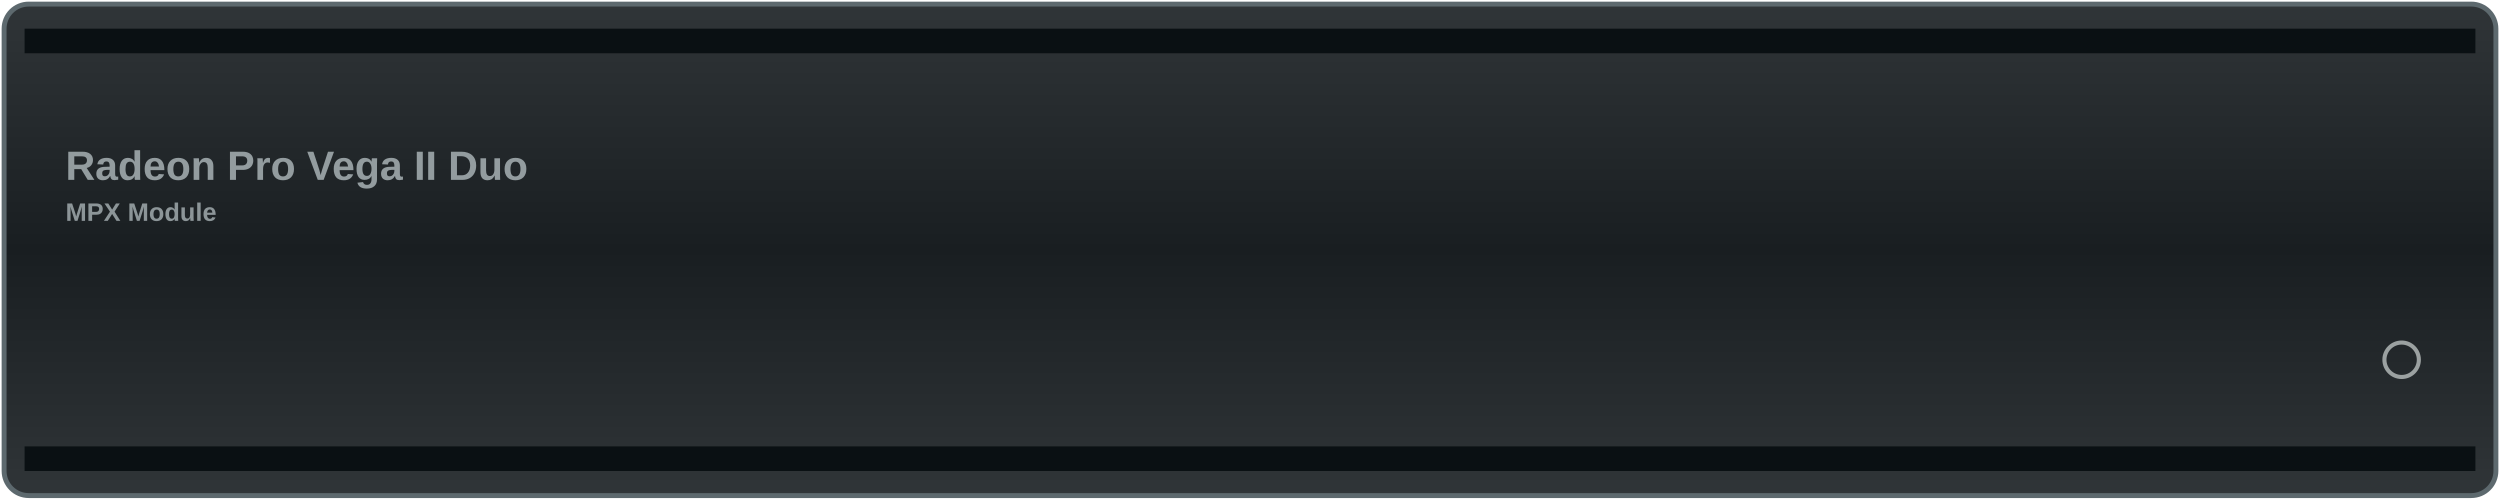
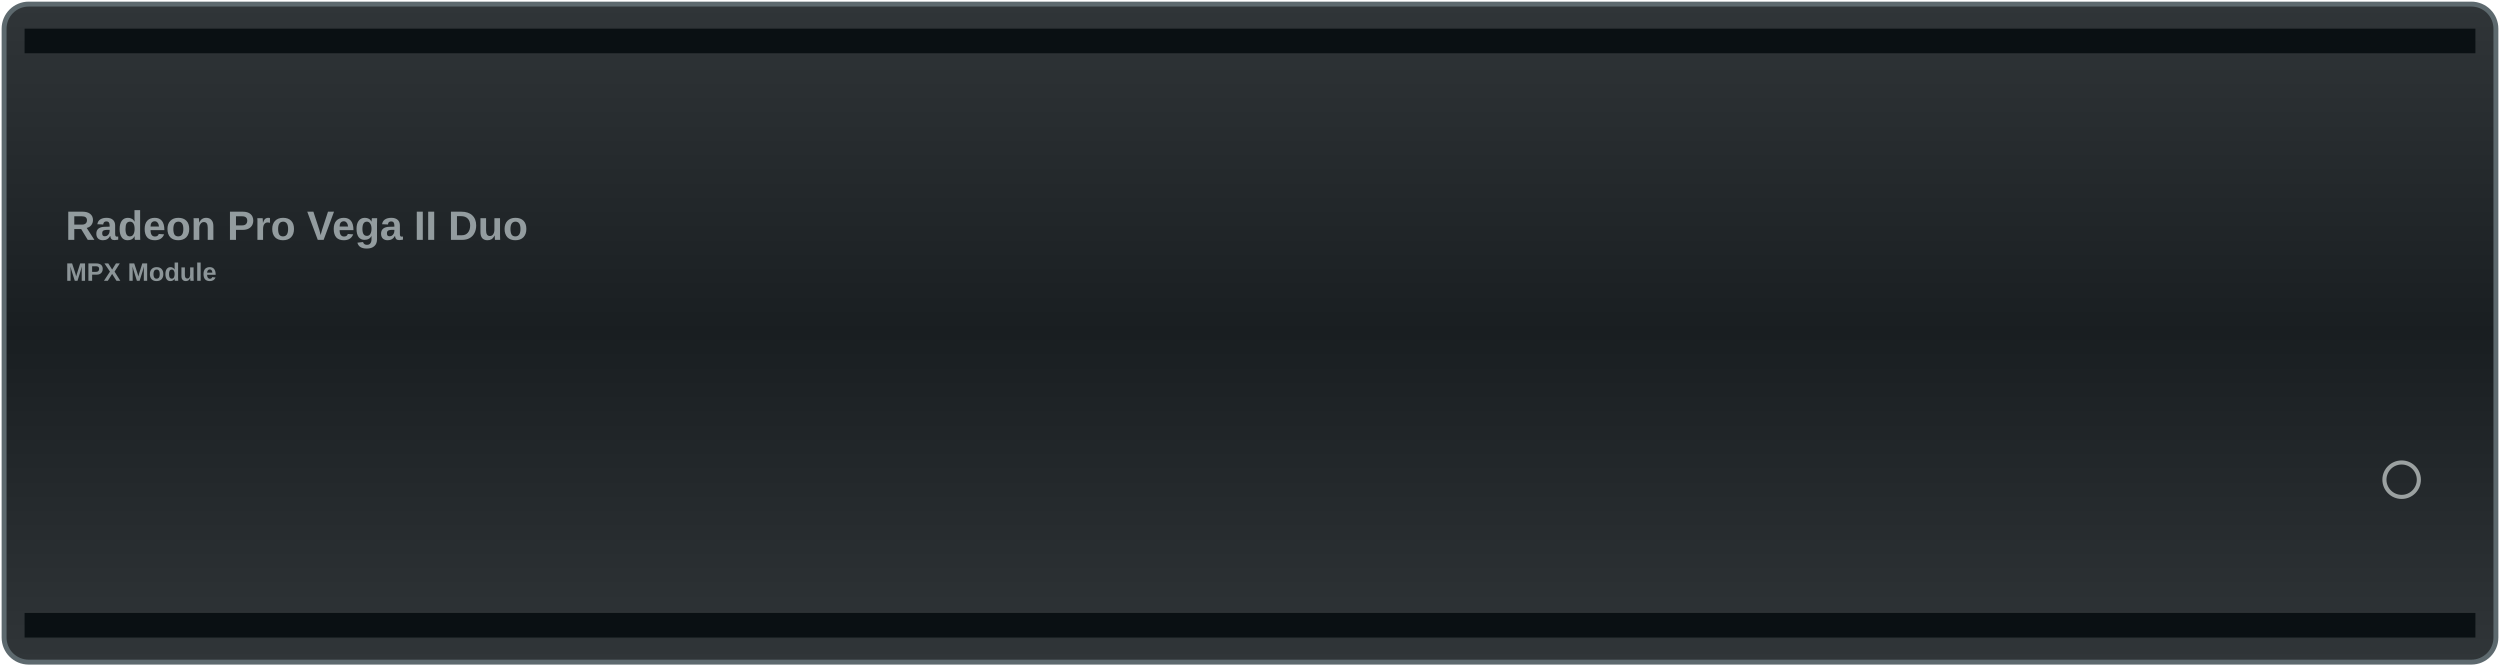
- <svg xmlns="http://www.w3.org/2000/svg" viewBox="0 0 305 60.96" role="img" aria-label="Radeon Pro Vega II Duo installed side">
+ <svg xmlns="http://www.w3.org/2000/svg" viewBox="0 0 305 81.28" role="img" aria-label="Radeon Pro Vega II Duo installed side">
  <defs>
    <linearGradient id="shell" x2="0" y2="1">
      <stop stop-color="#303538" />
      <stop offset=".5" stop-color="#191e21" />
      <stop offset="1" stop-color="#303538" />
    </linearGradient>
    <linearGradient id="metal" x2="0" y2="1">
      <stop stop-color="#474d51" />
      <stop offset=".4" stop-color="#303538" />
      <stop offset="1" stop-color="#474d51" />
    </linearGradient>
  </defs>
-   <rect x="0.5" y="0.5" width="304" height="59.96" rx="3" fill="url(#shell)" stroke="#5d696e" stroke-width="0.6" />
-   <path d="M3 5H302 M3 55.96H302" fill="none" stroke="#0a1013" stroke-width="3" stroke-linejoin="round" />
-   <text x="8" y="21.946" fill="#939c9f" font-family="Arial,Helvetica,sans-serif" font-size="5" font-weight="600" text-anchor="start">Radeon Pro Vega II Duo</text>
-   <text x="8" y="26.946" fill="#8c9598" font-family="Arial,Helvetica,sans-serif" font-size="3.1" font-weight="600" text-anchor="start">MPX Module</text>
-   <circle cx="293" cy="43.891" r="2.1" fill="none" stroke="#9ba1a1" stroke-width=".5" />
+   <rect x="0.5" y="0.5" width="304" height="80.28" rx="3" fill="url(#shell)" stroke="#5d696e" stroke-width="0.6" />
+   <path d="M3 5H302 M3 76.28H302" fill="none" stroke="#0a1013" stroke-width="3" stroke-linejoin="round" />
+   <text x="8" y="29.261" fill="#939c9f" font-family="Arial,Helvetica,sans-serif" font-size="5" font-weight="600" text-anchor="start">Radeon Pro Vega II Duo</text>
+   <text x="8" y="34.261" fill="#8c9598" font-family="Arial,Helvetica,sans-serif" font-size="3.1" font-weight="600" text-anchor="start">MPX Module</text>
+   <circle cx="293" cy="58.522" r="2.1" fill="none" stroke="#9ba1a1" stroke-width=".5" />
</svg>
